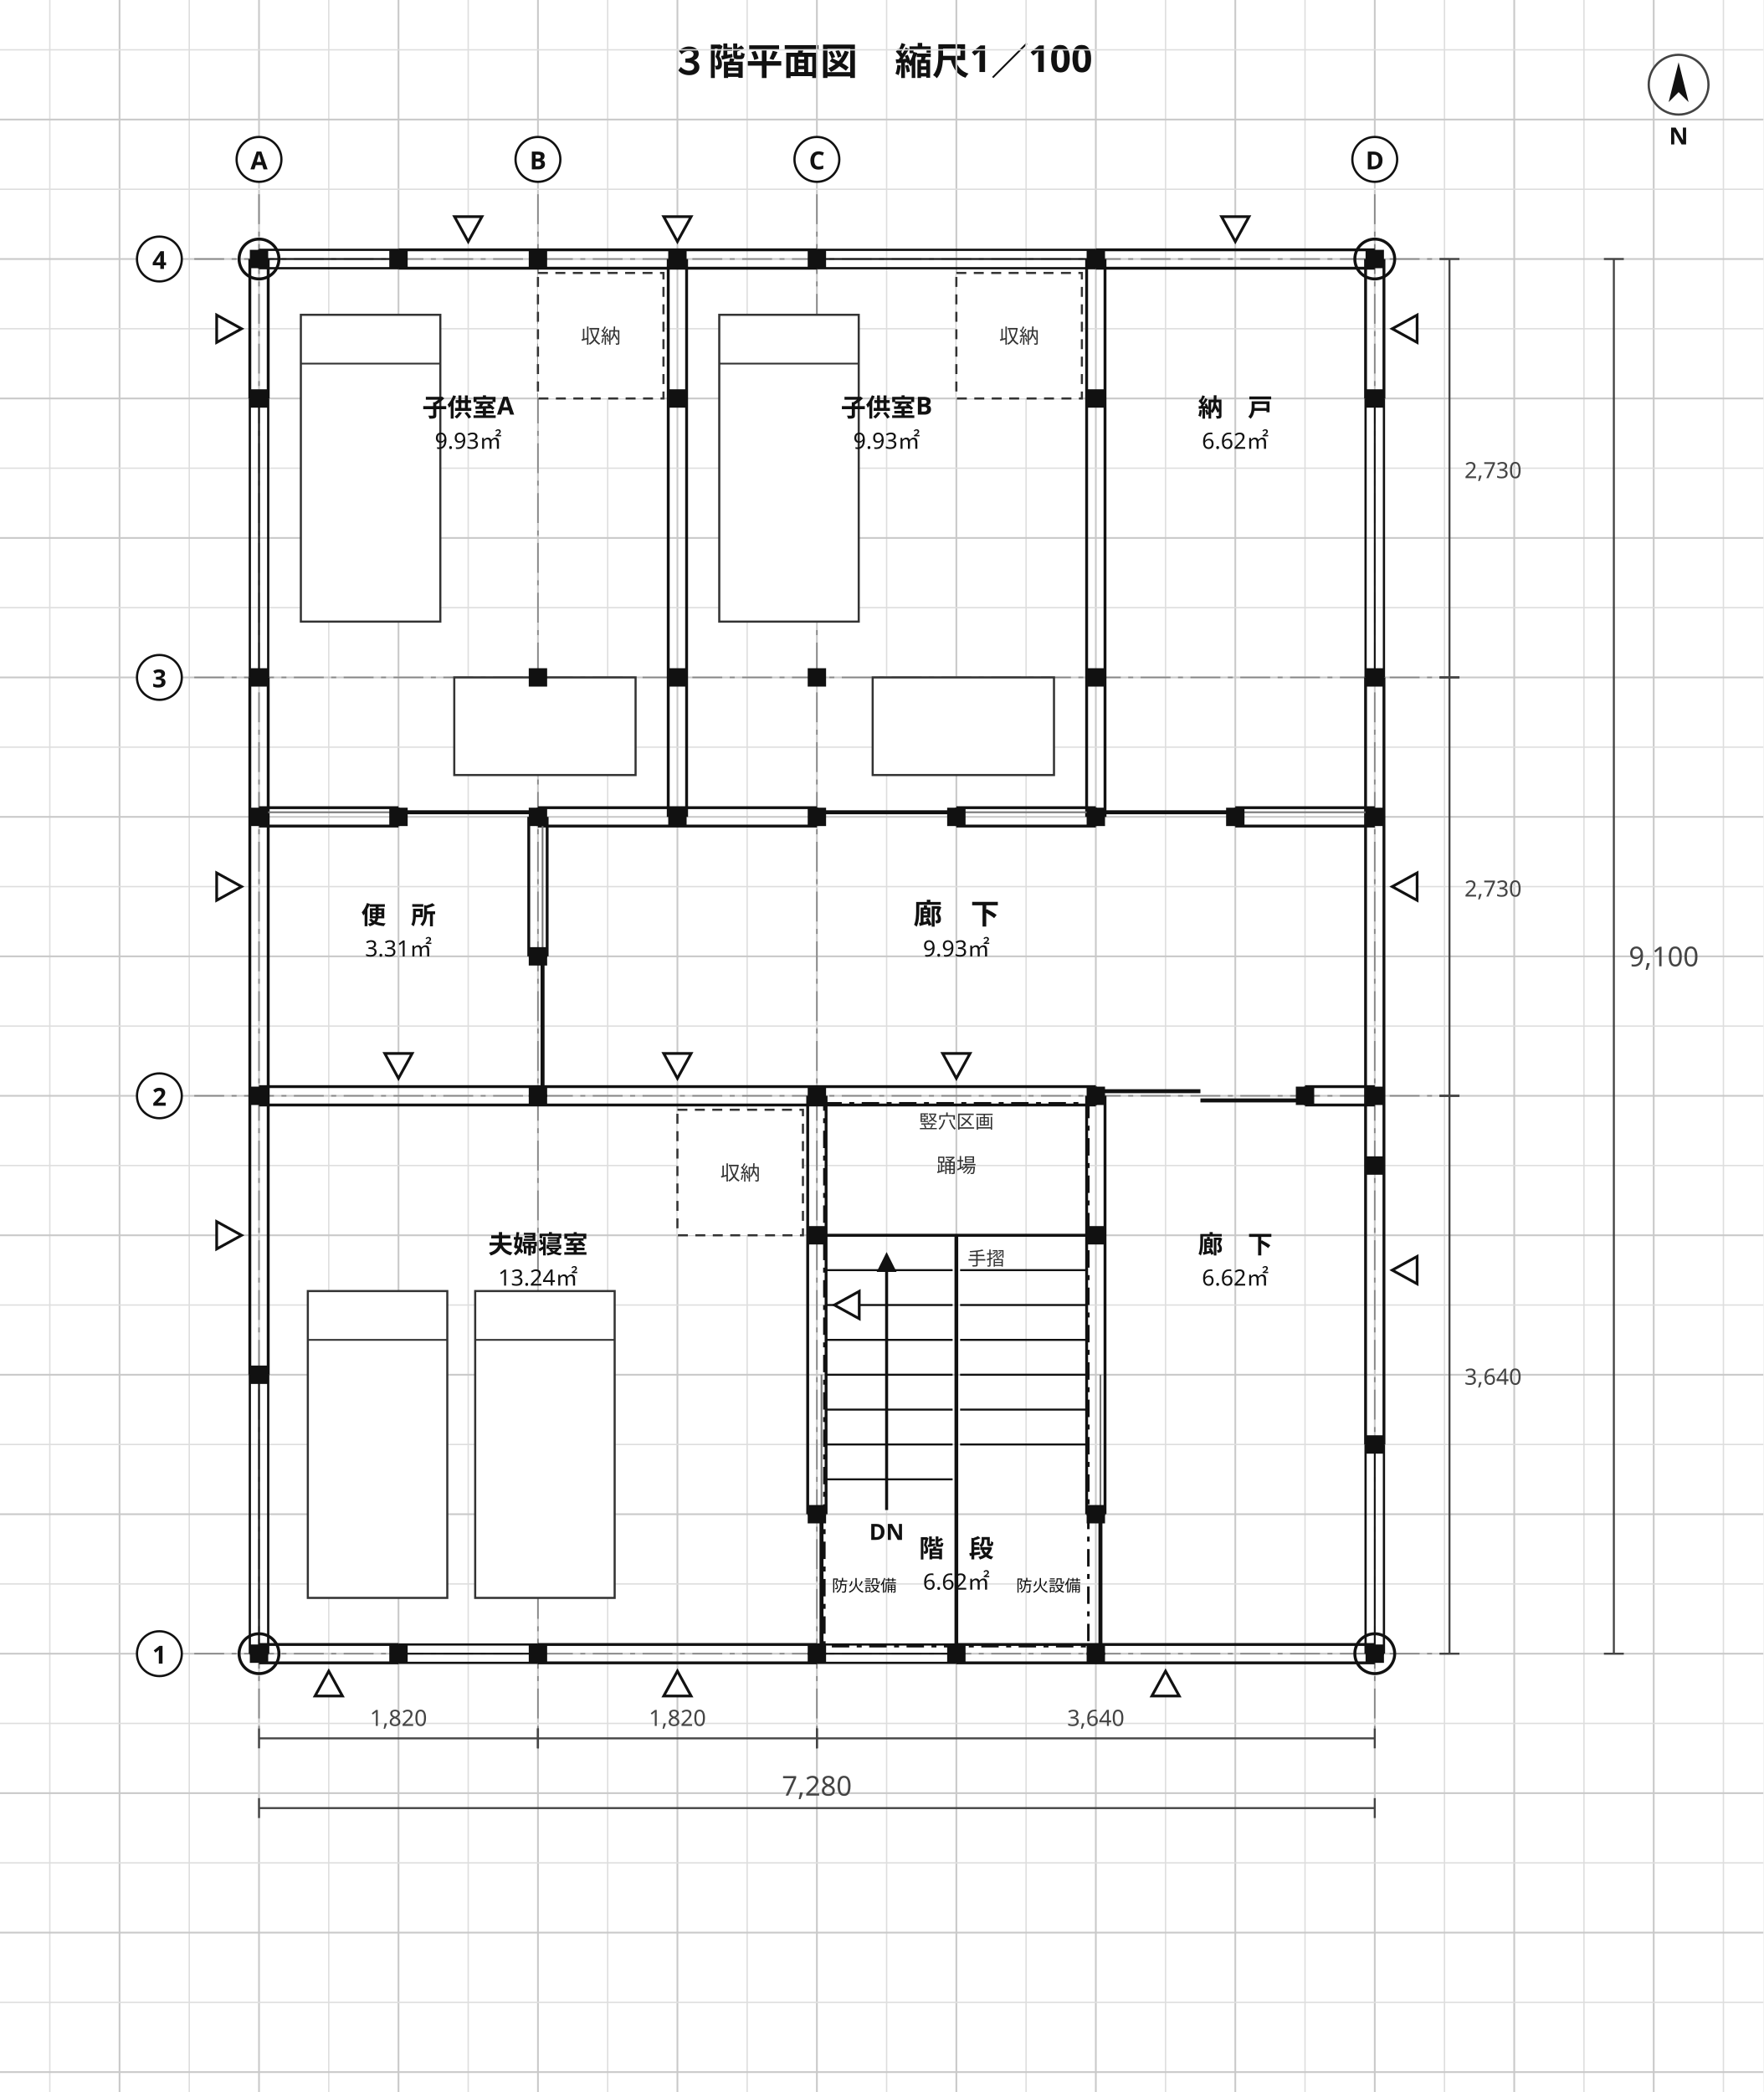
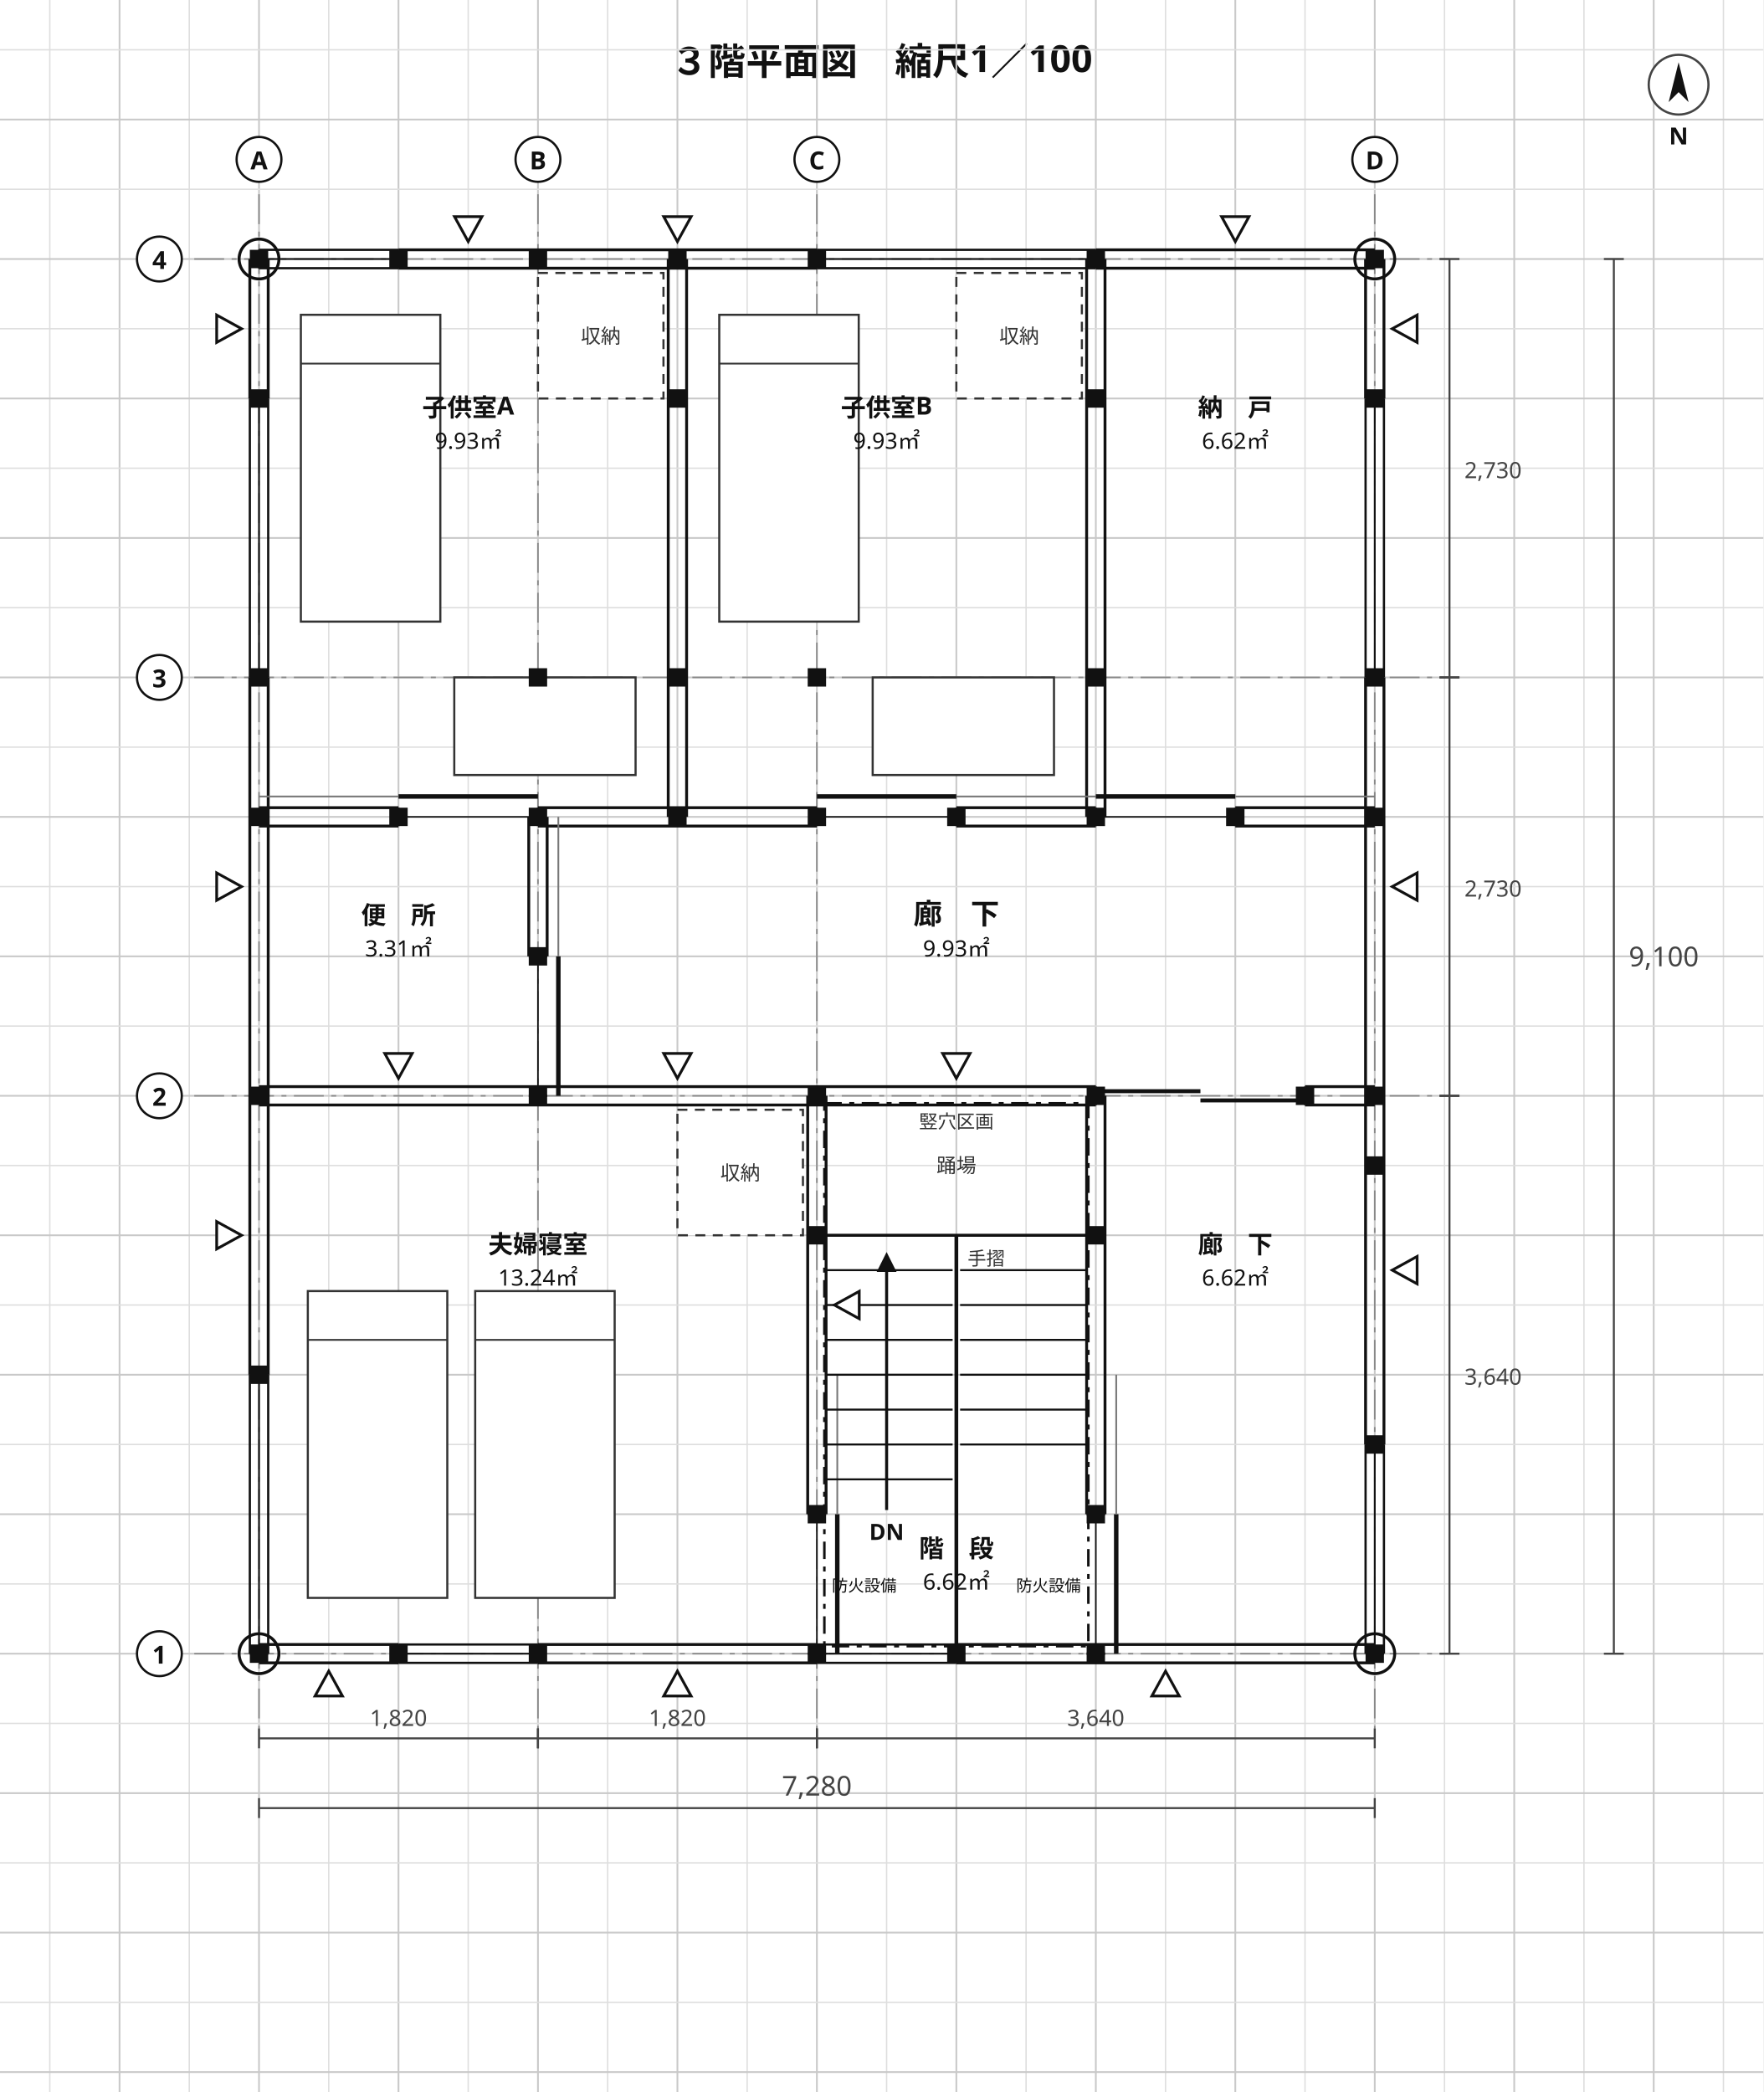
<svg xmlns="http://www.w3.org/2000/svg" viewBox="0 0 708 840" width="708" height="840" font-family="'Hiragino Sans','Hiragino Kaku Gothic ProN','Noto Sans JP','Yu Gothic',Meiryo,'IPAGothic',sans-serif">
  <rect width="708" height="840" fill="#ffffff" />
  <text x="354" y="30" font-size="15" text-anchor="middle" fill="#111" font-weight="700" font-family="'Hiragino Sans','Hiragino Kaku Gothic ProN','Noto Sans JP','Yu Gothic',Meiryo,'IPAGothic',sans-serif">３階平面図　縮尺1／100</text>
  <line x1="20" y1="0" x2="20" y2="840" stroke="#dedede" stroke-width="0.55" />
  <line x1="48" y1="0" x2="48" y2="840" stroke="#c9c9c9" stroke-width="0.7" />
  <line x1="76" y1="0" x2="76" y2="840" stroke="#dedede" stroke-width="0.55" />
  <line x1="104" y1="0" x2="104" y2="840" stroke="#c9c9c9" stroke-width="0.7" />
  <line x1="132" y1="0" x2="132" y2="840" stroke="#dedede" stroke-width="0.55" />
  <line x1="160" y1="0" x2="160" y2="840" stroke="#c9c9c9" stroke-width="0.7" />
  <line x1="188" y1="0" x2="188" y2="840" stroke="#dedede" stroke-width="0.55" />
  <line x1="216" y1="0" x2="216" y2="840" stroke="#c9c9c9" stroke-width="0.7" />
  <line x1="244" y1="0" x2="244" y2="840" stroke="#dedede" stroke-width="0.55" />
  <line x1="272" y1="0" x2="272" y2="840" stroke="#c9c9c9" stroke-width="0.7" />
  <line x1="300" y1="0" x2="300" y2="840" stroke="#dedede" stroke-width="0.55" />
  <line x1="328" y1="0" x2="328" y2="840" stroke="#c9c9c9" stroke-width="0.7" />
  <line x1="356" y1="0" x2="356" y2="840" stroke="#dedede" stroke-width="0.55" />
  <line x1="384" y1="0" x2="384" y2="840" stroke="#c9c9c9" stroke-width="0.7" />
  <line x1="412" y1="0" x2="412" y2="840" stroke="#dedede" stroke-width="0.55" />
  <line x1="440" y1="0" x2="440" y2="840" stroke="#c9c9c9" stroke-width="0.7" />
  <line x1="468" y1="0" x2="468" y2="840" stroke="#dedede" stroke-width="0.55" />
  <line x1="496" y1="0" x2="496" y2="840" stroke="#c9c9c9" stroke-width="0.7" />
  <line x1="524" y1="0" x2="524" y2="840" stroke="#dedede" stroke-width="0.55" />
  <line x1="552" y1="0" x2="552" y2="840" stroke="#c9c9c9" stroke-width="0.7" />
  <line x1="580" y1="0" x2="580" y2="840" stroke="#dedede" stroke-width="0.55" />
  <line x1="608" y1="0" x2="608" y2="840" stroke="#c9c9c9" stroke-width="0.7" />
  <line x1="636" y1="0" x2="636" y2="840" stroke="#dedede" stroke-width="0.55" />
  <line x1="664" y1="0" x2="664" y2="840" stroke="#c9c9c9" stroke-width="0.7" />
  <line x1="692" y1="0" x2="692" y2="840" stroke="#dedede" stroke-width="0.55" />
  <line x1="0" y1="20" x2="708" y2="20" stroke="#dedede" stroke-width="0.55" />
  <line x1="0" y1="48" x2="708" y2="48" stroke="#c9c9c9" stroke-width="0.7" />
  <line x1="0" y1="76" x2="708" y2="76" stroke="#dedede" stroke-width="0.55" />
  <line x1="0" y1="104" x2="708" y2="104" stroke="#c9c9c9" stroke-width="0.7" />
  <line x1="0" y1="132" x2="708" y2="132" stroke="#dedede" stroke-width="0.55" />
  <line x1="0" y1="160" x2="708" y2="160" stroke="#c9c9c9" stroke-width="0.7" />
  <line x1="0" y1="188" x2="708" y2="188" stroke="#dedede" stroke-width="0.55" />
  <line x1="0" y1="216" x2="708" y2="216" stroke="#c9c9c9" stroke-width="0.7" />
  <line x1="0" y1="244" x2="708" y2="244" stroke="#dedede" stroke-width="0.55" />
  <line x1="0" y1="272" x2="708" y2="272" stroke="#c9c9c9" stroke-width="0.7" />
  <line x1="0" y1="300" x2="708" y2="300" stroke="#dedede" stroke-width="0.55" />
  <line x1="0" y1="328" x2="708" y2="328" stroke="#c9c9c9" stroke-width="0.7" />
  <line x1="0" y1="356" x2="708" y2="356" stroke="#dedede" stroke-width="0.55" />
  <line x1="0" y1="384" x2="708" y2="384" stroke="#c9c9c9" stroke-width="0.7" />
  <line x1="0" y1="412" x2="708" y2="412" stroke="#dedede" stroke-width="0.55" />
  <line x1="0" y1="440" x2="708" y2="440" stroke="#c9c9c9" stroke-width="0.7" />
  <line x1="0" y1="468" x2="708" y2="468" stroke="#dedede" stroke-width="0.55" />
  <line x1="0" y1="496" x2="708" y2="496" stroke="#c9c9c9" stroke-width="0.7" />
  <line x1="0" y1="524" x2="708" y2="524" stroke="#dedede" stroke-width="0.55" />
  <line x1="0" y1="552" x2="708" y2="552" stroke="#c9c9c9" stroke-width="0.7" />
  <line x1="0" y1="580" x2="708" y2="580" stroke="#dedede" stroke-width="0.55" />
  <line x1="0" y1="608" x2="708" y2="608" stroke="#c9c9c9" stroke-width="0.7" />
  <line x1="0" y1="636" x2="708" y2="636" stroke="#dedede" stroke-width="0.55" />
  <line x1="0" y1="664" x2="708" y2="664" stroke="#c9c9c9" stroke-width="0.7" />
  <line x1="0" y1="692" x2="708" y2="692" stroke="#dedede" stroke-width="0.55" />
  <line x1="0" y1="720" x2="708" y2="720" stroke="#c9c9c9" stroke-width="0.7" />
  <line x1="0" y1="748" x2="708" y2="748" stroke="#dedede" stroke-width="0.55" />
  <line x1="0" y1="776" x2="708" y2="776" stroke="#c9c9c9" stroke-width="0.7" />
  <line x1="0" y1="804" x2="708" y2="804" stroke="#dedede" stroke-width="0.55" />
  <line x1="0" y1="832" x2="708" y2="832" stroke="#c9c9c9" stroke-width="0.7" />
  <line x1="104" y1="78" x2="104" y2="694" stroke="#888" stroke-width="0.6" stroke-dasharray="12 3 2 3" />
  <line x1="216" y1="78" x2="216" y2="694" stroke="#888" stroke-width="0.6" stroke-dasharray="12 3 2 3" />
  <line x1="328" y1="78" x2="328" y2="694" stroke="#888" stroke-width="0.6" stroke-dasharray="12 3 2 3" />
  <line x1="552" y1="78" x2="552" y2="694" stroke="#888" stroke-width="0.6" stroke-dasharray="12 3 2 3" />
  <line x1="78" y1="664" x2="582" y2="664" stroke="#888" stroke-width="0.6" stroke-dasharray="12 3 2 3" />
  <line x1="78" y1="440" x2="582" y2="440" stroke="#888" stroke-width="0.6" stroke-dasharray="12 3 2 3" />
  <line x1="78" y1="272" x2="582" y2="272" stroke="#888" stroke-width="0.6" stroke-dasharray="12 3 2 3" />
  <line x1="78" y1="104" x2="582" y2="104" stroke="#888" stroke-width="0.6" stroke-dasharray="12 3 2 3" />
  <line x1="100.31" y1="552" x2="100.31" y2="272" stroke="#111" stroke-width="1.15" />
  <line x1="107.69" y1="552" x2="107.69" y2="272" stroke="#111" stroke-width="1.15" />
  <line x1="100.31" y1="160" x2="100.31" y2="104" stroke="#111" stroke-width="1.15" />
  <line x1="107.69" y1="160" x2="107.69" y2="104" stroke="#111" stroke-width="1.15" />
  <line x1="324.31" y1="608" x2="324.31" y2="440" stroke="#111" stroke-width="1.15" />
  <line x1="331.69" y1="608" x2="331.69" y2="440" stroke="#111" stroke-width="1.15" />
  <line x1="104" y1="660.31" x2="160" y2="660.31" stroke="#111" stroke-width="1.15" />
  <line x1="104" y1="667.69" x2="160" y2="667.69" stroke="#111" stroke-width="1.15" />
  <line x1="216" y1="660.31" x2="328" y2="660.31" stroke="#111" stroke-width="1.15" />
  <line x1="216" y1="667.69" x2="328" y2="667.69" stroke="#111" stroke-width="1.15" />
  <line x1="384" y1="660.31" x2="552" y2="660.31" stroke="#111" stroke-width="1.15" />
  <line x1="384" y1="667.69" x2="552" y2="667.69" stroke="#111" stroke-width="1.15" />
  <line x1="104" y1="436.31" x2="440" y2="436.31" stroke="#111" stroke-width="1.15" />
  <line x1="104" y1="443.69" x2="440" y2="443.69" stroke="#111" stroke-width="1.15" />
  <line x1="524" y1="436.31" x2="552" y2="436.31" stroke="#111" stroke-width="1.15" />
  <line x1="524" y1="443.69" x2="552" y2="443.69" stroke="#111" stroke-width="1.15" />
  <line x1="436.31" y1="608" x2="436.31" y2="440" stroke="#111" stroke-width="1.15" />
  <line x1="443.69" y1="608" x2="443.69" y2="440" stroke="#111" stroke-width="1.15" />
  <line x1="436.31" y1="328" x2="436.31" y2="104" stroke="#111" stroke-width="1.15" />
  <line x1="443.69" y1="328" x2="443.69" y2="104" stroke="#111" stroke-width="1.15" />
  <line x1="548.31" y1="580" x2="548.31" y2="272" stroke="#111" stroke-width="1.15" />
  <line x1="555.69" y1="580" x2="555.69" y2="272" stroke="#111" stroke-width="1.15" />
  <line x1="548.31" y1="160" x2="548.31" y2="104" stroke="#111" stroke-width="1.15" />
  <line x1="555.69" y1="160" x2="555.69" y2="104" stroke="#111" stroke-width="1.15" />
  <line x1="212.31" y1="384" x2="212.31" y2="328" stroke="#111" stroke-width="1.15" />
  <line x1="219.69" y1="384" x2="219.69" y2="328" stroke="#111" stroke-width="1.15" />
  <line x1="104" y1="324.31" x2="160" y2="324.31" stroke="#111" stroke-width="1.15" />
  <line x1="104" y1="331.69" x2="160" y2="331.69" stroke="#111" stroke-width="1.15" />
  <line x1="216" y1="324.31" x2="328" y2="324.31" stroke="#111" stroke-width="1.15" />
  <line x1="216" y1="331.69" x2="328" y2="331.69" stroke="#111" stroke-width="1.15" />
  <line x1="384" y1="324.31" x2="440" y2="324.31" stroke="#111" stroke-width="1.15" />
  <line x1="384" y1="331.69" x2="440" y2="331.69" stroke="#111" stroke-width="1.15" />
  <line x1="496" y1="324.31" x2="552" y2="324.31" stroke="#111" stroke-width="1.15" />
  <line x1="496" y1="331.69" x2="552" y2="331.69" stroke="#111" stroke-width="1.15" />
  <line x1="268.31" y1="328" x2="268.31" y2="104" stroke="#111" stroke-width="1.15" />
  <line x1="275.69" y1="328" x2="275.69" y2="104" stroke="#111" stroke-width="1.15" />
  <line x1="160" y1="100.31" x2="328" y2="100.31" stroke="#111" stroke-width="1.15" />
  <line x1="160" y1="107.69" x2="328" y2="107.69" stroke="#111" stroke-width="1.15" />
  <line x1="440" y1="100.31" x2="552" y2="100.31" stroke="#111" stroke-width="1.15" />
  <line x1="440" y1="107.69" x2="552" y2="107.69" stroke="#111" stroke-width="1.15" />
  <line x1="548.31" y1="664" x2="548.31" y2="580" stroke="#111" stroke-width="0.9" />
  <line x1="555.69" y1="664" x2="555.69" y2="580" stroke="#111" stroke-width="0.9" />
  <line x1="552" y1="664" x2="552" y2="580" stroke="#111" stroke-width="0.7" />
  <line x1="548.31" y1="664" x2="555.69" y2="664" stroke="#111" stroke-width="1.0" />
  <line x1="548.31" y1="580" x2="555.69" y2="580" stroke="#111" stroke-width="1.0" />
  <line x1="548.31" y1="272" x2="548.31" y2="160" stroke="#111" stroke-width="0.9" />
  <line x1="555.69" y1="272" x2="555.69" y2="160" stroke="#111" stroke-width="0.9" />
  <line x1="552" y1="272" x2="552" y2="160" stroke="#111" stroke-width="0.7" />
  <line x1="548.31" y1="272" x2="555.69" y2="272" stroke="#111" stroke-width="1.0" />
  <line x1="548.31" y1="160" x2="555.69" y2="160" stroke="#111" stroke-width="1.0" />
  <line x1="160" y1="660.31" x2="216" y2="660.31" stroke="#111" stroke-width="0.9" />
  <line x1="160" y1="667.69" x2="216" y2="667.69" stroke="#111" stroke-width="0.9" />
  <line x1="160" y1="664" x2="216" y2="664" stroke="#111" stroke-width="0.7" />
  <line x1="160" y1="660.31" x2="160" y2="667.69" stroke="#111" stroke-width="1.0" />
  <line x1="216" y1="660.31" x2="216" y2="667.69" stroke="#111" stroke-width="1.0" />
  <line x1="328" y1="660.31" x2="384" y2="660.31" stroke="#111" stroke-width="0.9" />
  <line x1="328" y1="667.69" x2="384" y2="667.69" stroke="#111" stroke-width="0.9" />
  <line x1="328" y1="664" x2="384" y2="664" stroke="#111" stroke-width="0.7" />
  <line x1="328" y1="660.31" x2="328" y2="667.69" stroke="#111" stroke-width="1.0" />
  <line x1="384" y1="660.31" x2="384" y2="667.69" stroke="#111" stroke-width="1.0" />
  <line x1="104" y1="100.31" x2="160" y2="100.31" stroke="#111" stroke-width="0.9" />
  <line x1="104" y1="107.69" x2="160" y2="107.69" stroke="#111" stroke-width="0.9" />
  <line x1="104" y1="104" x2="160" y2="104" stroke="#111" stroke-width="0.7" />
  <line x1="104" y1="100.31" x2="104" y2="107.69" stroke="#111" stroke-width="1.0" />
  <line x1="160" y1="100.31" x2="160" y2="107.69" stroke="#111" stroke-width="1.0" />
  <line x1="328" y1="100.31" x2="440" y2="100.31" stroke="#111" stroke-width="0.9" />
  <line x1="328" y1="107.69" x2="440" y2="107.69" stroke="#111" stroke-width="0.9" />
  <line x1="328" y1="104" x2="440" y2="104" stroke="#111" stroke-width="0.7" />
  <line x1="328" y1="100.31" x2="328" y2="107.69" stroke="#111" stroke-width="1.0" />
  <line x1="440" y1="100.31" x2="440" y2="107.69" stroke="#111" stroke-width="1.0" />
  <line x1="100.31" y1="664" x2="100.31" y2="552" stroke="#111" stroke-width="0.9" />
  <line x1="107.69" y1="664" x2="107.69" y2="552" stroke="#111" stroke-width="0.9" />
  <line x1="104" y1="664" x2="104" y2="552" stroke="#111" stroke-width="0.7" />
  <line x1="100.31" y1="664" x2="107.69" y2="664" stroke="#111" stroke-width="1.0" />
  <line x1="100.31" y1="552" x2="107.69" y2="552" stroke="#111" stroke-width="1.0" />
  <line x1="100.31" y1="272" x2="100.31" y2="160" stroke="#111" stroke-width="0.9" />
  <line x1="107.69" y1="272" x2="107.69" y2="160" stroke="#111" stroke-width="0.9" />
  <line x1="104" y1="272" x2="104" y2="160" stroke="#111" stroke-width="0.7" />
  <line x1="100.31" y1="272" x2="107.69" y2="272" stroke="#111" stroke-width="1.0" />
  <line x1="100.31" y1="160" x2="107.69" y2="160" stroke="#111" stroke-width="1.0" />
  <line x1="324.31" y1="664" x2="331.69" y2="664" stroke="#111" stroke-width="1.0" />
  <line x1="324.31" y1="608" x2="331.69" y2="608" stroke="#111" stroke-width="1.0" />
-   <line x1="329.85" y1="664" x2="329.85" y2="608" stroke="#111" stroke-width="1.6" />
-   <line x1="329.85" y1="608" x2="329.85" y2="552" stroke="#777" stroke-width="0.7" />
+   <line x1="328" y1="664" x2="328" y2="608" stroke="#111" stroke-width="0.6" />
+   <line x1="336.19" y1="664" x2="336.19" y2="608" stroke="#111" stroke-width="1.8" />
+   <line x1="336.19" y1="608" x2="336.19" y2="552" stroke="#777" stroke-width="0.7" />
  <text x="334" y="639" font-size="6.5" text-anchor="start" fill="#111" font-weight="400" font-family="'Hiragino Sans','Hiragino Kaku Gothic ProN','Noto Sans JP','Yu Gothic',Meiryo,'IPAGothic',sans-serif">防火設備</text>
  <line x1="436.31" y1="664" x2="443.69" y2="664" stroke="#111" stroke-width="1.0" />
  <line x1="436.31" y1="608" x2="443.69" y2="608" stroke="#111" stroke-width="1.0" />
-   <line x1="441.85" y1="664" x2="441.85" y2="608" stroke="#111" stroke-width="1.6" />
-   <line x1="441.85" y1="608" x2="441.85" y2="552" stroke="#777" stroke-width="0.7" />
+   <line x1="440" y1="664" x2="440" y2="608" stroke="#111" stroke-width="0.6" />
+   <line x1="448.19" y1="664" x2="448.19" y2="608" stroke="#111" stroke-width="1.8" />
+   <line x1="448.19" y1="608" x2="448.19" y2="552" stroke="#777" stroke-width="0.7" />
  <text x="434" y="639" font-size="6.5" text-anchor="end" fill="#111" font-weight="400" font-family="'Hiragino Sans','Hiragino Kaku Gothic ProN','Noto Sans JP','Yu Gothic',Meiryo,'IPAGothic',sans-serif">防火設備</text>
  <line x1="440" y1="438.15" x2="482" y2="438.15" stroke="#111" stroke-width="1.6" />
  <line x1="482" y1="441.85" x2="524" y2="441.85" stroke="#111" stroke-width="1.6" />
  <line x1="440" y1="436.31" x2="440" y2="443.69" stroke="#111" stroke-width="1.0" />
  <line x1="524" y1="436.31" x2="524" y2="443.69" stroke="#111" stroke-width="1.0" />
  <line x1="212.31" y1="440" x2="219.69" y2="440" stroke="#111" stroke-width="1.0" />
  <line x1="212.31" y1="384" x2="219.69" y2="384" stroke="#111" stroke-width="1.0" />
-   <line x1="217.85" y1="440" x2="217.85" y2="384" stroke="#111" stroke-width="1.6" />
-   <line x1="217.85" y1="384" x2="217.85" y2="328" stroke="#777" stroke-width="0.7" />
+   <line x1="216" y1="440" x2="216" y2="384" stroke="#111" stroke-width="0.6" />
+   <line x1="224.19" y1="440" x2="224.19" y2="384" stroke="#111" stroke-width="1.8" />
+   <line x1="224.19" y1="384" x2="224.19" y2="328" stroke="#777" stroke-width="0.7" />
  <line x1="160" y1="324.31" x2="160" y2="331.69" stroke="#111" stroke-width="1.0" />
  <line x1="216" y1="324.31" x2="216" y2="331.69" stroke="#111" stroke-width="1.0" />
-   <line x1="160" y1="326.15" x2="216" y2="326.15" stroke="#111" stroke-width="1.6" />
-   <line x1="104" y1="326.15" x2="160" y2="326.15" stroke="#777" stroke-width="0.7" />
+   <line x1="160" y1="328" x2="216" y2="328" stroke="#111" stroke-width="0.6" />
+   <line x1="160" y1="319.81" x2="216" y2="319.81" stroke="#111" stroke-width="1.8" />
+   <line x1="104" y1="319.81" x2="160" y2="319.81" stroke="#777" stroke-width="0.7" />
  <line x1="328" y1="324.31" x2="328" y2="331.69" stroke="#111" stroke-width="1.0" />
  <line x1="384" y1="324.31" x2="384" y2="331.69" stroke="#111" stroke-width="1.0" />
-   <line x1="328" y1="326.15" x2="384" y2="326.15" stroke="#111" stroke-width="1.6" />
-   <line x1="384" y1="326.15" x2="440" y2="326.15" stroke="#777" stroke-width="0.7" />
+   <line x1="328" y1="328" x2="384" y2="328" stroke="#111" stroke-width="0.6" />
+   <line x1="328" y1="319.81" x2="384" y2="319.81" stroke="#111" stroke-width="1.8" />
+   <line x1="384" y1="319.81" x2="440" y2="319.81" stroke="#777" stroke-width="0.7" />
  <line x1="440" y1="324.31" x2="440" y2="331.69" stroke="#111" stroke-width="1.0" />
  <line x1="496" y1="324.31" x2="496" y2="331.69" stroke="#111" stroke-width="1.0" />
-   <line x1="440" y1="326.15" x2="496" y2="326.15" stroke="#111" stroke-width="1.6" />
-   <line x1="496" y1="326.15" x2="552" y2="326.15" stroke="#777" stroke-width="0.7" />
+   <line x1="440" y1="328" x2="496" y2="328" stroke="#111" stroke-width="0.6" />
+   <line x1="440" y1="319.81" x2="496" y2="319.81" stroke="#111" stroke-width="1.8" />
+   <line x1="496" y1="319.81" x2="552" y2="319.81" stroke="#777" stroke-width="0.7" />
  <rect x="123.6" y="518.4" width="56" height="123.2" fill="#fff" stroke="#333" stroke-width="0.85" />
  <line x1="123.6" y1="538" x2="179.6" y2="538" stroke="#333" stroke-width="0.7" />
  <rect x="190.8" y="518.4" width="56" height="123.2" fill="#fff" stroke="#333" stroke-width="0.85" />
  <line x1="190.8" y1="538" x2="246.8" y2="538" stroke="#333" stroke-width="0.7" />
  <rect x="272" y="445.6" width="50.4" height="50.4" fill="#fff" stroke="#333" stroke-width="0.85" stroke-dasharray="4 3" />
  <text x="297.2" y="473.8" font-size="8" text-anchor="middle" fill="#333" font-weight="400" font-family="'Hiragino Sans','Hiragino Kaku Gothic ProN','Noto Sans JP','Yu Gothic',Meiryo,'IPAGothic',sans-serif">収納</text>
  <rect x="120.8" y="126.4" width="56" height="123.2" fill="#fff" stroke="#333" stroke-width="0.85" />
  <line x1="120.8" y1="146" x2="176.8" y2="146" stroke="#333" stroke-width="0.7" />
  <rect x="182.4" y="272" width="72.8" height="39.2" fill="#fff" stroke="#333" stroke-width="0.85" />
  <rect x="216" y="109.6" width="50.4" height="50.4" fill="#fff" stroke="#333" stroke-width="0.85" stroke-dasharray="4 3" />
  <text x="241.2" y="137.8" font-size="8" text-anchor="middle" fill="#333" font-weight="400" font-family="'Hiragino Sans','Hiragino Kaku Gothic ProN','Noto Sans JP','Yu Gothic',Meiryo,'IPAGothic',sans-serif">収納</text>
  <rect x="288.8" y="126.4" width="56" height="123.2" fill="#fff" stroke="#333" stroke-width="0.85" />
  <line x1="288.8" y1="146" x2="344.8" y2="146" stroke="#333" stroke-width="0.7" />
  <rect x="350.4" y="272" width="72.8" height="39.2" fill="#fff" stroke="#333" stroke-width="0.85" />
  <rect x="384" y="109.6" width="50.4" height="50.4" fill="#fff" stroke="#333" stroke-width="0.85" stroke-dasharray="4 3" />
  <text x="409.2" y="137.8" font-size="8" text-anchor="middle" fill="#333" font-weight="400" font-family="'Hiragino Sans','Hiragino Kaku Gothic ProN','Noto Sans JP','Yu Gothic',Meiryo,'IPAGothic',sans-serif">収納</text>
  <line x1="331.69" y1="496" x2="436.31" y2="496" stroke="#111" stroke-width="1.2" />
  <text x="384" y="470.8" font-size="8" text-anchor="middle" fill="#333" font-weight="400" font-family="'Hiragino Sans','Hiragino Kaku Gothic ProN','Noto Sans JP','Yu Gothic',Meiryo,'IPAGothic',sans-serif">踊場</text>
  <line x1="384" y1="664" x2="384" y2="496" stroke="#111" stroke-width="1.5" />
  <text x="396" y="508" font-size="7.5" text-anchor="middle" fill="#333" font-weight="400" font-family="'Hiragino Sans','Hiragino Kaku Gothic ProN','Noto Sans JP','Yu Gothic',Meiryo,'IPAGothic',sans-serif">手摺</text>
  <line x1="385.5" y1="510" x2="436.31" y2="510" stroke="#111" stroke-width="0.8" />
  <line x1="385.5" y1="524" x2="436.31" y2="524" stroke="#111" stroke-width="0.8" />
  <line x1="385.5" y1="538" x2="436.31" y2="538" stroke="#111" stroke-width="0.8" />
  <line x1="385.5" y1="552" x2="436.31" y2="552" stroke="#111" stroke-width="0.8" />
  <line x1="385.5" y1="566" x2="436.31" y2="566" stroke="#111" stroke-width="0.8" />
  <line x1="385.5" y1="580" x2="436.31" y2="580" stroke="#111" stroke-width="0.8" />
  <line x1="331.69" y1="510" x2="382.5" y2="510" stroke="#111" stroke-width="0.8" />
  <line x1="331.69" y1="524" x2="382.5" y2="524" stroke="#111" stroke-width="0.8" />
  <line x1="331.69" y1="538" x2="382.5" y2="538" stroke="#111" stroke-width="0.8" />
  <line x1="331.69" y1="552" x2="382.5" y2="552" stroke="#111" stroke-width="0.8" />
  <line x1="331.69" y1="566" x2="382.5" y2="566" stroke="#111" stroke-width="0.8" />
  <line x1="331.69" y1="580" x2="382.5" y2="580" stroke="#111" stroke-width="0.8" />
  <line x1="331.69" y1="594" x2="382.5" y2="594" stroke="#111" stroke-width="0.8" />
  <line x1="356" y1="606.32" x2="356" y2="510.72" stroke="#111" stroke-width="1.2" />
  <polygon points="356,502.72 352,510.72 360,510.72" fill="#111" />
  <text x="356" y="618.32" font-size="9" text-anchor="middle" fill="#111" font-weight="700" font-family="'Hiragino Sans','Hiragino Kaku Gothic ProN','Noto Sans JP','Yu Gothic',Meiryo,'IPAGothic',sans-serif">DN</text>
  <rect x="331" y="443" width="106" height="218" fill="none" stroke="#111" stroke-width="1.0" stroke-dasharray="7 3 2 3" />
  <text x="384" y="453" font-size="7.5" text-anchor="middle" fill="#333" font-weight="400" font-family="'Hiragino Sans','Hiragino Kaku Gothic ProN','Noto Sans JP','Yu Gothic',Meiryo,'IPAGothic',sans-serif">竪穴区画</text>
  <polygon points="97,496 87,490.5 87,501.5" fill="#fff" stroke="#111" stroke-width="1.1" />
  <polygon points="97,356 87,350.5 87,361.5" fill="#fff" stroke="#111" stroke-width="1.1" />
  <polygon points="97,132 87,126.5 87,137.5" fill="#fff" stroke="#111" stroke-width="1.1" />
  <polygon points="335,524 345,518.5 345,529.5" fill="#fff" stroke="#111" stroke-width="1.1" />
  <polygon points="559,510 569,504.5 569,515.5" fill="#fff" stroke="#111" stroke-width="1.1" />
  <polygon points="559,356 569,350.5 569,361.5" fill="#fff" stroke="#111" stroke-width="1.1" />
  <polygon points="559,132 569,126.5 569,137.5" fill="#fff" stroke="#111" stroke-width="1.1" />
  <polygon points="132,671 126.5,681 137.5,681" fill="#fff" stroke="#111" stroke-width="1.1" />
  <polygon points="272,671 266.5,681 277.5,681" fill="#fff" stroke="#111" stroke-width="1.1" />
  <polygon points="468,671 462.5,681 473.5,681" fill="#fff" stroke="#111" stroke-width="1.1" />
  <polygon points="160,433 154.5,423 165.5,423" fill="#fff" stroke="#111" stroke-width="1.1" />
  <polygon points="272,433 266.5,423 277.5,423" fill="#fff" stroke="#111" stroke-width="1.1" />
  <polygon points="384,433 378.5,423 389.5,423" fill="#fff" stroke="#111" stroke-width="1.1" />
  <polygon points="188,97 182.5,87 193.5,87" fill="#fff" stroke="#111" stroke-width="1.1" />
  <polygon points="272,97 266.5,87 277.5,87" fill="#fff" stroke="#111" stroke-width="1.1" />
  <polygon points="496,97 490.5,87 501.5,87" fill="#fff" stroke="#111" stroke-width="1.1" />
  <rect x="100.31" y="548.31" width="7.38" height="7.38" fill="#111" />
  <rect x="100.31" y="436.31" width="7.38" height="7.38" fill="#111" />
  <rect x="100.31" y="324.31" width="7.38" height="7.38" fill="#111" />
  <rect x="100.31" y="268.31" width="7.38" height="7.38" fill="#111" />
  <rect x="100.31" y="156.31" width="7.38" height="7.38" fill="#111" />
  <rect x="156.31" y="660.31" width="7.38" height="7.38" fill="#111" />
  <rect x="156.31" y="324.31" width="7.38" height="7.38" fill="#111" />
  <rect x="156.31" y="100.31" width="7.38" height="7.38" fill="#111" />
  <rect x="212.31" y="660.31" width="7.38" height="7.38" fill="#111" />
  <rect x="212.31" y="436.31" width="7.38" height="7.38" fill="#111" />
  <rect x="212.31" y="380.31" width="7.38" height="7.38" fill="#111" />
  <rect x="212.31" y="324.31" width="7.38" height="7.38" fill="#111" />
  <rect x="212.31" y="268.31" width="7.38" height="7.38" fill="#111" />
  <rect x="212.31" y="100.31" width="7.38" height="7.38" fill="#111" />
  <rect x="268.31" y="324.31" width="7.38" height="7.38" fill="#111" />
  <rect x="268.31" y="268.31" width="7.38" height="7.38" fill="#111" />
  <rect x="268.31" y="156.31" width="7.38" height="7.38" fill="#111" />
  <rect x="268.31" y="100.31" width="7.38" height="7.38" fill="#111" />
  <rect x="324.31" y="660.31" width="7.38" height="7.38" fill="#111" />
  <rect x="324.31" y="604.31" width="7.38" height="7.38" fill="#111" />
  <rect x="324.31" y="492.31" width="7.38" height="7.38" fill="#111" />
  <rect x="324.31" y="436.31" width="7.38" height="7.38" fill="#111" />
  <rect x="324.31" y="324.31" width="7.38" height="7.38" fill="#111" />
  <rect x="324.31" y="268.31" width="7.38" height="7.38" fill="#111" />
  <rect x="324.31" y="100.31" width="7.38" height="7.38" fill="#111" />
  <rect x="380.31" y="660.31" width="7.38" height="7.38" fill="#111" />
  <rect x="380.31" y="324.31" width="7.38" height="7.38" fill="#111" />
  <rect x="436.31" y="660.31" width="7.38" height="7.38" fill="#111" />
  <rect x="436.31" y="604.31" width="7.38" height="7.38" fill="#111" />
  <rect x="436.31" y="492.31" width="7.38" height="7.38" fill="#111" />
  <rect x="436.31" y="436.31" width="7.38" height="7.38" fill="#111" />
  <rect x="436.31" y="324.31" width="7.38" height="7.38" fill="#111" />
  <rect x="436.31" y="268.31" width="7.38" height="7.38" fill="#111" />
  <rect x="436.31" y="156.31" width="7.38" height="7.38" fill="#111" />
  <rect x="436.31" y="100.31" width="7.38" height="7.38" fill="#111" />
  <rect x="492.31" y="324.31" width="7.38" height="7.38" fill="#111" />
  <rect x="520.31" y="436.31" width="7.38" height="7.38" fill="#111" />
  <rect x="548.31" y="576.31" width="7.38" height="7.38" fill="#111" />
  <rect x="548.31" y="464.31" width="7.38" height="7.38" fill="#111" />
  <rect x="548.31" y="436.31" width="7.38" height="7.38" fill="#111" />
  <rect x="548.31" y="324.31" width="7.38" height="7.38" fill="#111" />
  <rect x="548.31" y="268.31" width="7.38" height="7.38" fill="#111" />
  <rect x="548.31" y="156.31" width="7.38" height="7.38" fill="#111" />
  <rect x="100.31" y="660.31" width="7.38" height="7.38" fill="#111" />
  <circle cx="104" cy="664" r="8" fill="none" stroke="#111" stroke-width="1.2" />
  <rect x="100.31" y="100.31" width="7.38" height="7.38" fill="#111" />
  <circle cx="104" cy="104" r="8" fill="none" stroke="#111" stroke-width="1.2" />
  <rect x="548.31" y="660.31" width="7.38" height="7.38" fill="#111" />
  <circle cx="552" cy="664" r="8" fill="none" stroke="#111" stroke-width="1.2" />
  <rect x="548.31" y="100.31" width="7.38" height="7.38" fill="#111" />
  <circle cx="552" cy="104" r="8" fill="none" stroke="#111" stroke-width="1.2" />
  <text x="216" y="503.2" font-size="10" text-anchor="middle" fill="#111" font-weight="700" font-family="'Hiragino Sans','Hiragino Kaku Gothic ProN','Noto Sans JP','Yu Gothic',Meiryo,'IPAGothic',sans-serif">夫婦寝室</text>
  <text x="216" y="516.2" font-size="9" text-anchor="middle" fill="#111" font-weight="400" font-family="'Hiragino Sans','Hiragino Kaku Gothic ProN','Noto Sans JP','Yu Gothic',Meiryo,'IPAGothic',sans-serif">13.24㎡</text>
  <text x="384" y="625.28" font-size="10" text-anchor="middle" fill="#111" font-weight="700" font-family="'Hiragino Sans','Hiragino Kaku Gothic ProN','Noto Sans JP','Yu Gothic',Meiryo,'IPAGothic',sans-serif">階　段</text>
  <text x="384" y="638.28" font-size="9" text-anchor="middle" fill="#111" font-weight="400" font-family="'Hiragino Sans','Hiragino Kaku Gothic ProN','Noto Sans JP','Yu Gothic',Meiryo,'IPAGothic',sans-serif">6.62㎡</text>
  <text x="496" y="503.2" font-size="10" text-anchor="middle" fill="#111" font-weight="700" font-family="'Hiragino Sans','Hiragino Kaku Gothic ProN','Noto Sans JP','Yu Gothic',Meiryo,'IPAGothic',sans-serif">廊　下</text>
  <text x="496" y="516.2" font-size="9" text-anchor="middle" fill="#111" font-weight="400" font-family="'Hiragino Sans','Hiragino Kaku Gothic ProN','Noto Sans JP','Yu Gothic',Meiryo,'IPAGothic',sans-serif">6.62㎡</text>
  <text x="160" y="371.04" font-size="10" text-anchor="middle" fill="#111" font-weight="700" font-family="'Hiragino Sans','Hiragino Kaku Gothic ProN','Noto Sans JP','Yu Gothic',Meiryo,'IPAGothic',sans-serif">便　所</text>
  <text x="160" y="384.04" font-size="9" text-anchor="middle" fill="#111" font-weight="400" font-family="'Hiragino Sans','Hiragino Kaku Gothic ProN','Noto Sans JP','Yu Gothic',Meiryo,'IPAGothic',sans-serif">3.31㎡</text>
  <text x="384" y="371.04" font-size="11.5" text-anchor="middle" fill="#111" font-weight="700" font-family="'Hiragino Sans','Hiragino Kaku Gothic ProN','Noto Sans JP','Yu Gothic',Meiryo,'IPAGothic',sans-serif">廊　下</text>
  <text x="384" y="384.04" font-size="9" text-anchor="middle" fill="#111" font-weight="400" font-family="'Hiragino Sans','Hiragino Kaku Gothic ProN','Noto Sans JP','Yu Gothic',Meiryo,'IPAGothic',sans-serif">9.93㎡</text>
  <text x="188" y="167.2" font-size="10" text-anchor="middle" fill="#111" font-weight="700" font-family="'Hiragino Sans','Hiragino Kaku Gothic ProN','Noto Sans JP','Yu Gothic',Meiryo,'IPAGothic',sans-serif">子供室A</text>
  <text x="188" y="180.2" font-size="9" text-anchor="middle" fill="#111" font-weight="400" font-family="'Hiragino Sans','Hiragino Kaku Gothic ProN','Noto Sans JP','Yu Gothic',Meiryo,'IPAGothic',sans-serif">9.93㎡</text>
  <text x="356" y="167.2" font-size="10" text-anchor="middle" fill="#111" font-weight="700" font-family="'Hiragino Sans','Hiragino Kaku Gothic ProN','Noto Sans JP','Yu Gothic',Meiryo,'IPAGothic',sans-serif">子供室B</text>
  <text x="356" y="180.2" font-size="9" text-anchor="middle" fill="#111" font-weight="400" font-family="'Hiragino Sans','Hiragino Kaku Gothic ProN','Noto Sans JP','Yu Gothic',Meiryo,'IPAGothic',sans-serif">9.93㎡</text>
  <text x="496" y="167.2" font-size="10" text-anchor="middle" fill="#111" font-weight="700" font-family="'Hiragino Sans','Hiragino Kaku Gothic ProN','Noto Sans JP','Yu Gothic',Meiryo,'IPAGothic',sans-serif">納　戸</text>
  <text x="496" y="180.2" font-size="9" text-anchor="middle" fill="#111" font-weight="400" font-family="'Hiragino Sans','Hiragino Kaku Gothic ProN','Noto Sans JP','Yu Gothic',Meiryo,'IPAGothic',sans-serif">6.62㎡</text>
  <circle cx="104" cy="64" r="9" fill="#fff" stroke="#111" stroke-width="0.9" />
  <text x="104" y="68" font-size="10" text-anchor="middle" fill="#111" font-weight="700" font-family="'Hiragino Sans','Hiragino Kaku Gothic ProN','Noto Sans JP','Yu Gothic',Meiryo,'IPAGothic',sans-serif">A</text>
  <circle cx="216" cy="64" r="9" fill="#fff" stroke="#111" stroke-width="0.9" />
  <text x="216" y="68" font-size="10" text-anchor="middle" fill="#111" font-weight="700" font-family="'Hiragino Sans','Hiragino Kaku Gothic ProN','Noto Sans JP','Yu Gothic',Meiryo,'IPAGothic',sans-serif">B</text>
  <circle cx="328" cy="64" r="9" fill="#fff" stroke="#111" stroke-width="0.9" />
  <text x="328" y="68" font-size="10" text-anchor="middle" fill="#111" font-weight="700" font-family="'Hiragino Sans','Hiragino Kaku Gothic ProN','Noto Sans JP','Yu Gothic',Meiryo,'IPAGothic',sans-serif">C</text>
  <circle cx="552" cy="64" r="9" fill="#fff" stroke="#111" stroke-width="0.9" />
  <text x="552" y="68" font-size="10" text-anchor="middle" fill="#111" font-weight="700" font-family="'Hiragino Sans','Hiragino Kaku Gothic ProN','Noto Sans JP','Yu Gothic',Meiryo,'IPAGothic',sans-serif">D</text>
  <circle cx="64" cy="664" r="9" fill="#fff" stroke="#111" stroke-width="0.9" />
  <text x="64" y="668" font-size="10" text-anchor="middle" fill="#111" font-weight="700" font-family="'Hiragino Sans','Hiragino Kaku Gothic ProN','Noto Sans JP','Yu Gothic',Meiryo,'IPAGothic',sans-serif">1</text>
  <circle cx="64" cy="440" r="9" fill="#fff" stroke="#111" stroke-width="0.9" />
  <text x="64" y="444" font-size="10" text-anchor="middle" fill="#111" font-weight="700" font-family="'Hiragino Sans','Hiragino Kaku Gothic ProN','Noto Sans JP','Yu Gothic',Meiryo,'IPAGothic',sans-serif">2</text>
  <circle cx="64" cy="272" r="9" fill="#fff" stroke="#111" stroke-width="0.9" />
  <text x="64" y="276" font-size="10" text-anchor="middle" fill="#111" font-weight="700" font-family="'Hiragino Sans','Hiragino Kaku Gothic ProN','Noto Sans JP','Yu Gothic',Meiryo,'IPAGothic',sans-serif">3</text>
  <circle cx="64" cy="104" r="9" fill="#fff" stroke="#111" stroke-width="0.9" />
  <text x="64" y="108" font-size="10" text-anchor="middle" fill="#111" font-weight="700" font-family="'Hiragino Sans','Hiragino Kaku Gothic ProN','Noto Sans JP','Yu Gothic',Meiryo,'IPAGothic',sans-serif">4</text>
  <line x1="104" y1="698" x2="216" y2="698" stroke="#444" stroke-width="0.8" />
  <line x1="104" y1="694" x2="104" y2="702" stroke="#444" stroke-width="0.8" />
  <line x1="216" y1="694" x2="216" y2="702" stroke="#444" stroke-width="0.8" />
  <text x="160" y="693" font-size="9" text-anchor="middle" fill="#444" font-weight="400" font-family="'Hiragino Sans','Hiragino Kaku Gothic ProN','Noto Sans JP','Yu Gothic',Meiryo,'IPAGothic',sans-serif">1,820</text>
  <line x1="216" y1="698" x2="328" y2="698" stroke="#444" stroke-width="0.8" />
  <line x1="216" y1="694" x2="216" y2="702" stroke="#444" stroke-width="0.8" />
  <line x1="328" y1="694" x2="328" y2="702" stroke="#444" stroke-width="0.8" />
  <text x="272" y="693" font-size="9" text-anchor="middle" fill="#444" font-weight="400" font-family="'Hiragino Sans','Hiragino Kaku Gothic ProN','Noto Sans JP','Yu Gothic',Meiryo,'IPAGothic',sans-serif">1,820</text>
  <line x1="328" y1="698" x2="552" y2="698" stroke="#444" stroke-width="0.8" />
  <line x1="328" y1="694" x2="328" y2="702" stroke="#444" stroke-width="0.8" />
  <line x1="552" y1="694" x2="552" y2="702" stroke="#444" stroke-width="0.8" />
  <text x="440" y="693" font-size="9" text-anchor="middle" fill="#444" font-weight="400" font-family="'Hiragino Sans','Hiragino Kaku Gothic ProN','Noto Sans JP','Yu Gothic',Meiryo,'IPAGothic',sans-serif">3,640</text>
  <line x1="104" y1="726" x2="552" y2="726" stroke="#444" stroke-width="0.8" />
  <line x1="104" y1="722" x2="104" y2="730" stroke="#444" stroke-width="0.8" />
  <line x1="552" y1="722" x2="552" y2="730" stroke="#444" stroke-width="0.8" />
  <text x="328" y="721" font-size="11" text-anchor="middle" fill="#444" font-weight="400" font-family="'Hiragino Sans','Hiragino Kaku Gothic ProN','Noto Sans JP','Yu Gothic',Meiryo,'IPAGothic',sans-serif">7,280</text>
  <line x1="582" y1="664" x2="582" y2="440" stroke="#444" stroke-width="0.8" />
  <line x1="578" y1="664" x2="586" y2="664" stroke="#444" stroke-width="0.8" />
  <line x1="578" y1="440" x2="586" y2="440" stroke="#444" stroke-width="0.8" />
  <text x="588" y="556" font-size="9" text-anchor="start" fill="#444" font-weight="400" font-family="'Hiragino Sans','Hiragino Kaku Gothic ProN','Noto Sans JP','Yu Gothic',Meiryo,'IPAGothic',sans-serif">3,640</text>
  <line x1="582" y1="440" x2="582" y2="272" stroke="#444" stroke-width="0.8" />
  <line x1="578" y1="440" x2="586" y2="440" stroke="#444" stroke-width="0.8" />
  <line x1="578" y1="272" x2="586" y2="272" stroke="#444" stroke-width="0.8" />
  <text x="588" y="360" font-size="9" text-anchor="start" fill="#444" font-weight="400" font-family="'Hiragino Sans','Hiragino Kaku Gothic ProN','Noto Sans JP','Yu Gothic',Meiryo,'IPAGothic',sans-serif">2,730</text>
  <line x1="582" y1="272" x2="582" y2="104" stroke="#444" stroke-width="0.8" />
  <line x1="578" y1="272" x2="586" y2="272" stroke="#444" stroke-width="0.8" />
  <line x1="578" y1="104" x2="586" y2="104" stroke="#444" stroke-width="0.8" />
  <text x="588" y="192" font-size="9" text-anchor="start" fill="#444" font-weight="400" font-family="'Hiragino Sans','Hiragino Kaku Gothic ProN','Noto Sans JP','Yu Gothic',Meiryo,'IPAGothic',sans-serif">2,730</text>
  <line x1="648" y1="664" x2="648" y2="104" stroke="#444" stroke-width="0.8" />
  <line x1="644" y1="664" x2="652" y2="664" stroke="#444" stroke-width="0.8" />
  <line x1="644" y1="104" x2="652" y2="104" stroke="#444" stroke-width="0.8" />
  <text x="654" y="388" font-size="11" text-anchor="start" fill="#444" font-weight="400" font-family="'Hiragino Sans','Hiragino Kaku Gothic ProN','Noto Sans JP','Yu Gothic',Meiryo,'IPAGothic',sans-serif">9,100</text>
  <circle cx="674" cy="34" r="12" fill="#fff" stroke="#444" stroke-width="0.9" />
  <polygon points="674,25 670,41 674,37 678,41" fill="#111" />
  <text x="674" y="58" font-size="9.5" text-anchor="middle" fill="#111" font-weight="700" font-family="'Hiragino Sans','Hiragino Kaku Gothic ProN','Noto Sans JP','Yu Gothic',Meiryo,'IPAGothic',sans-serif">N</text>
</svg>
